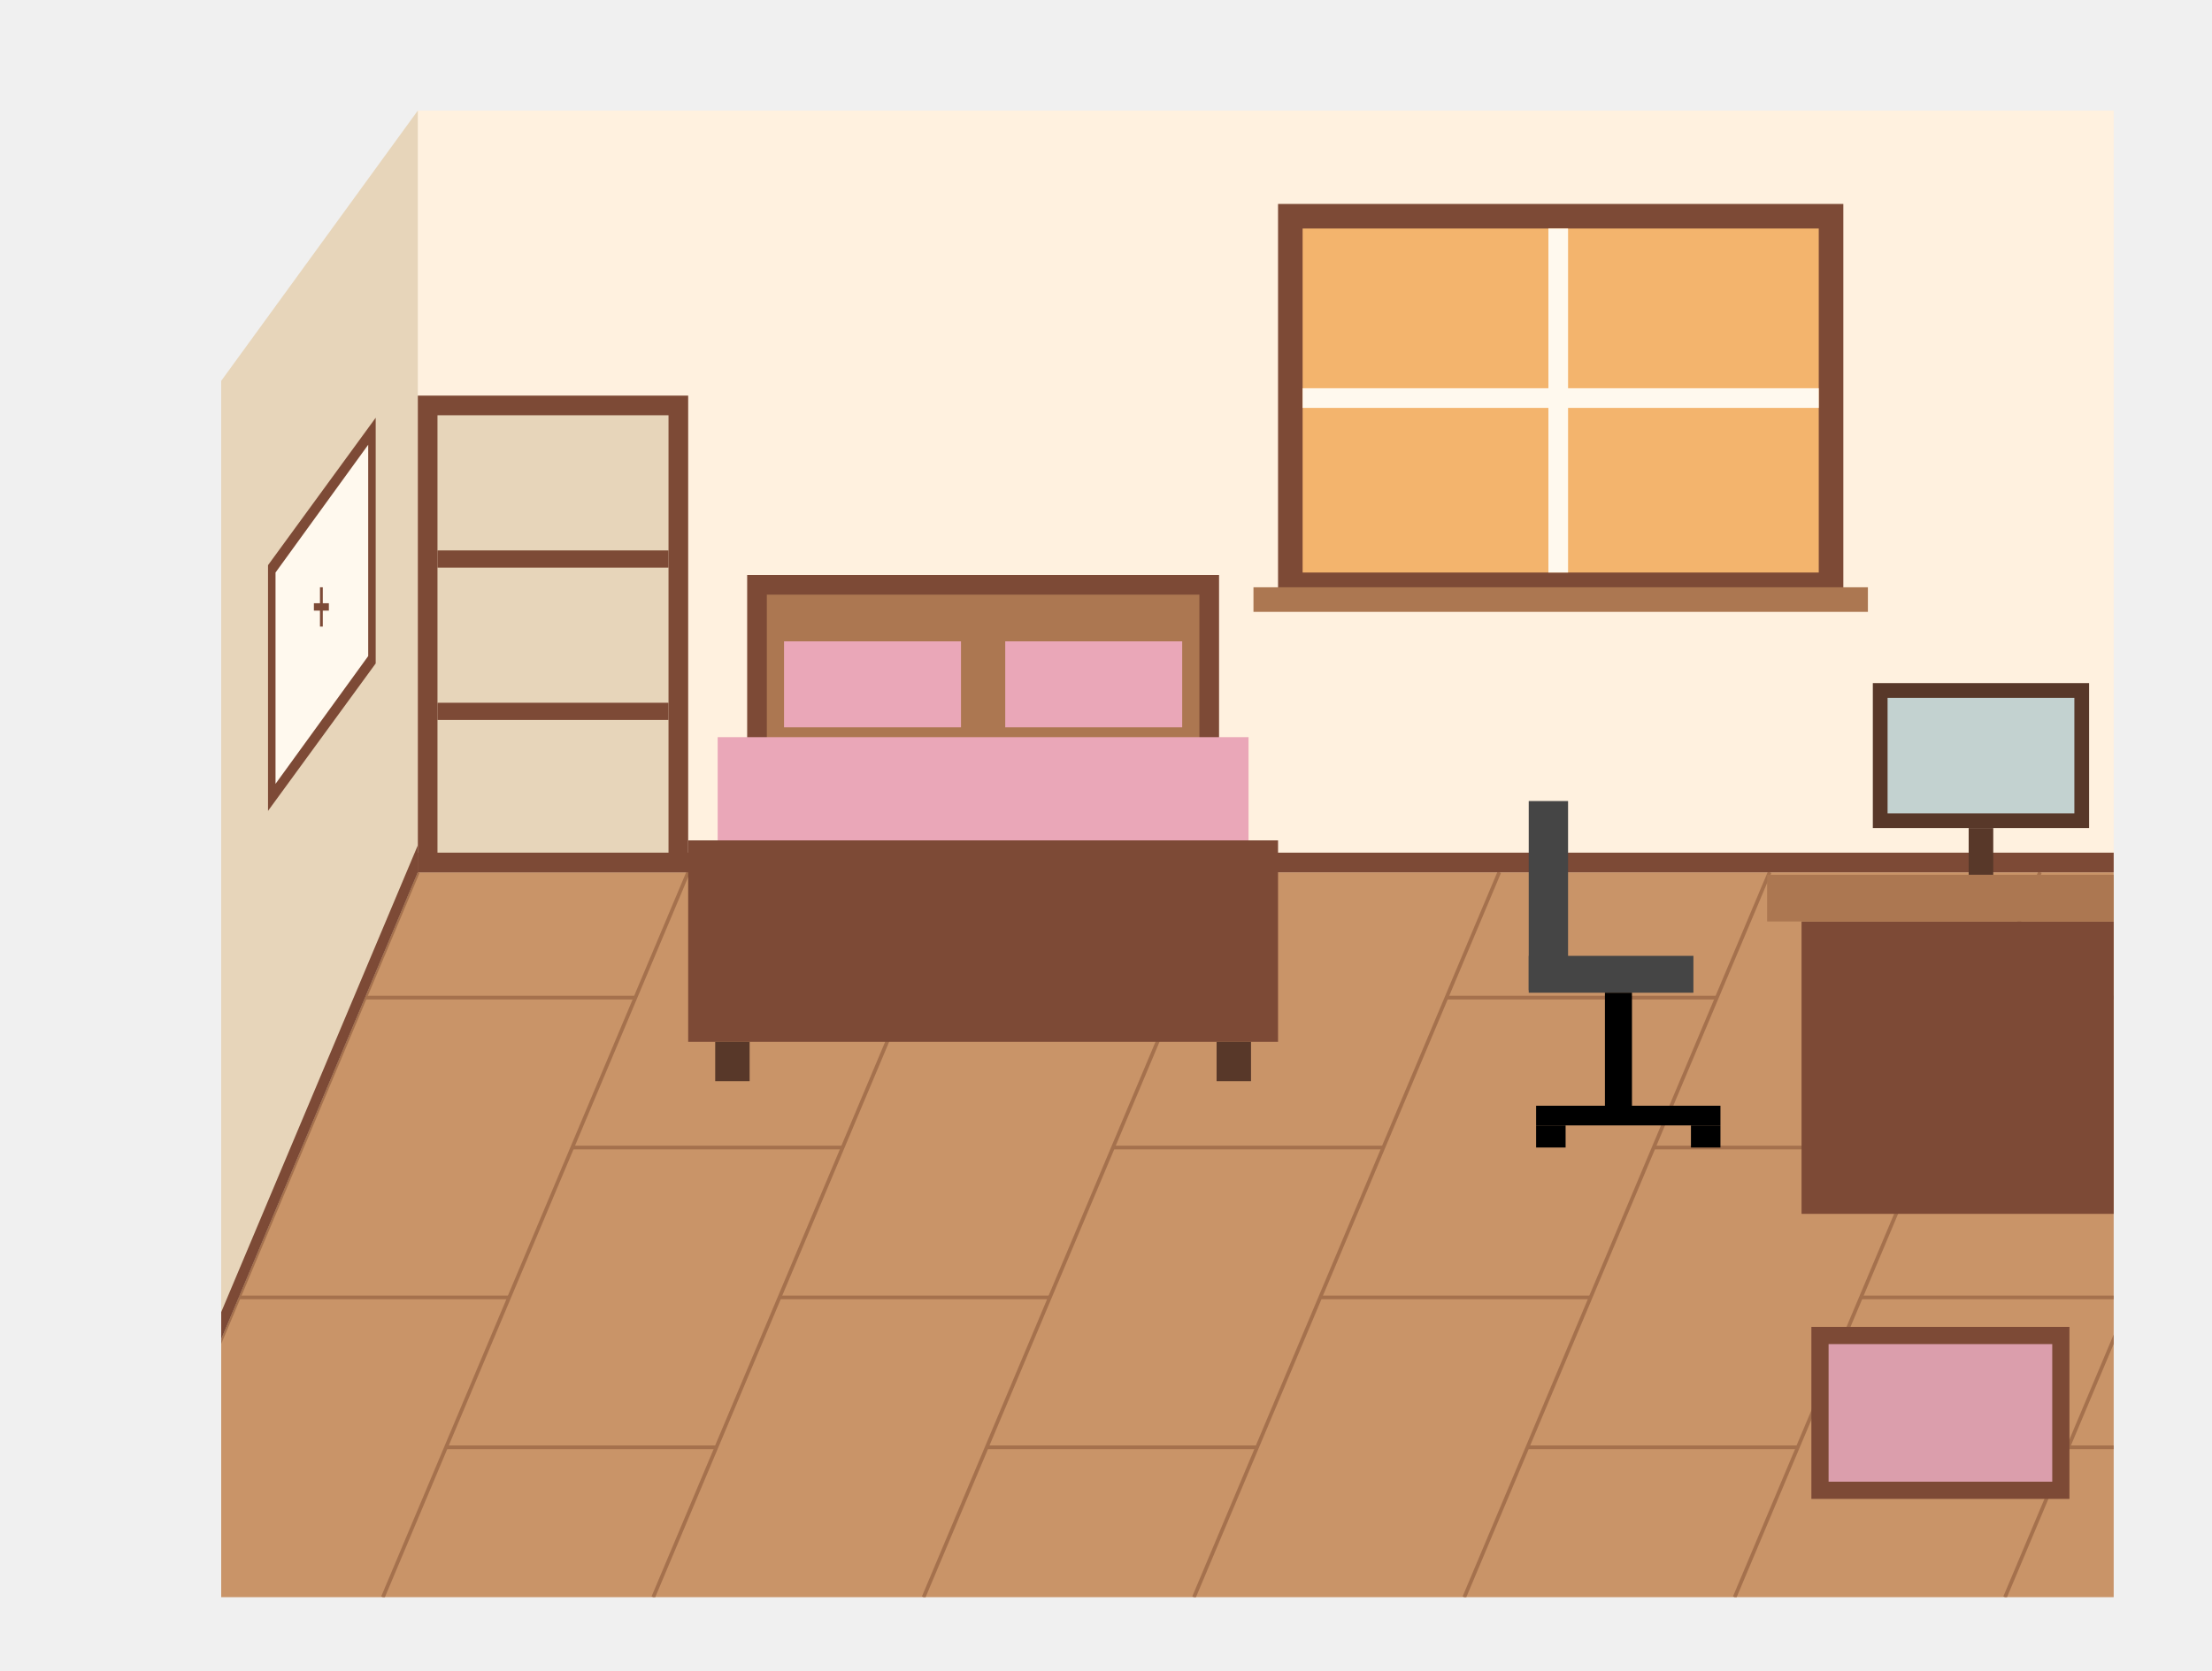
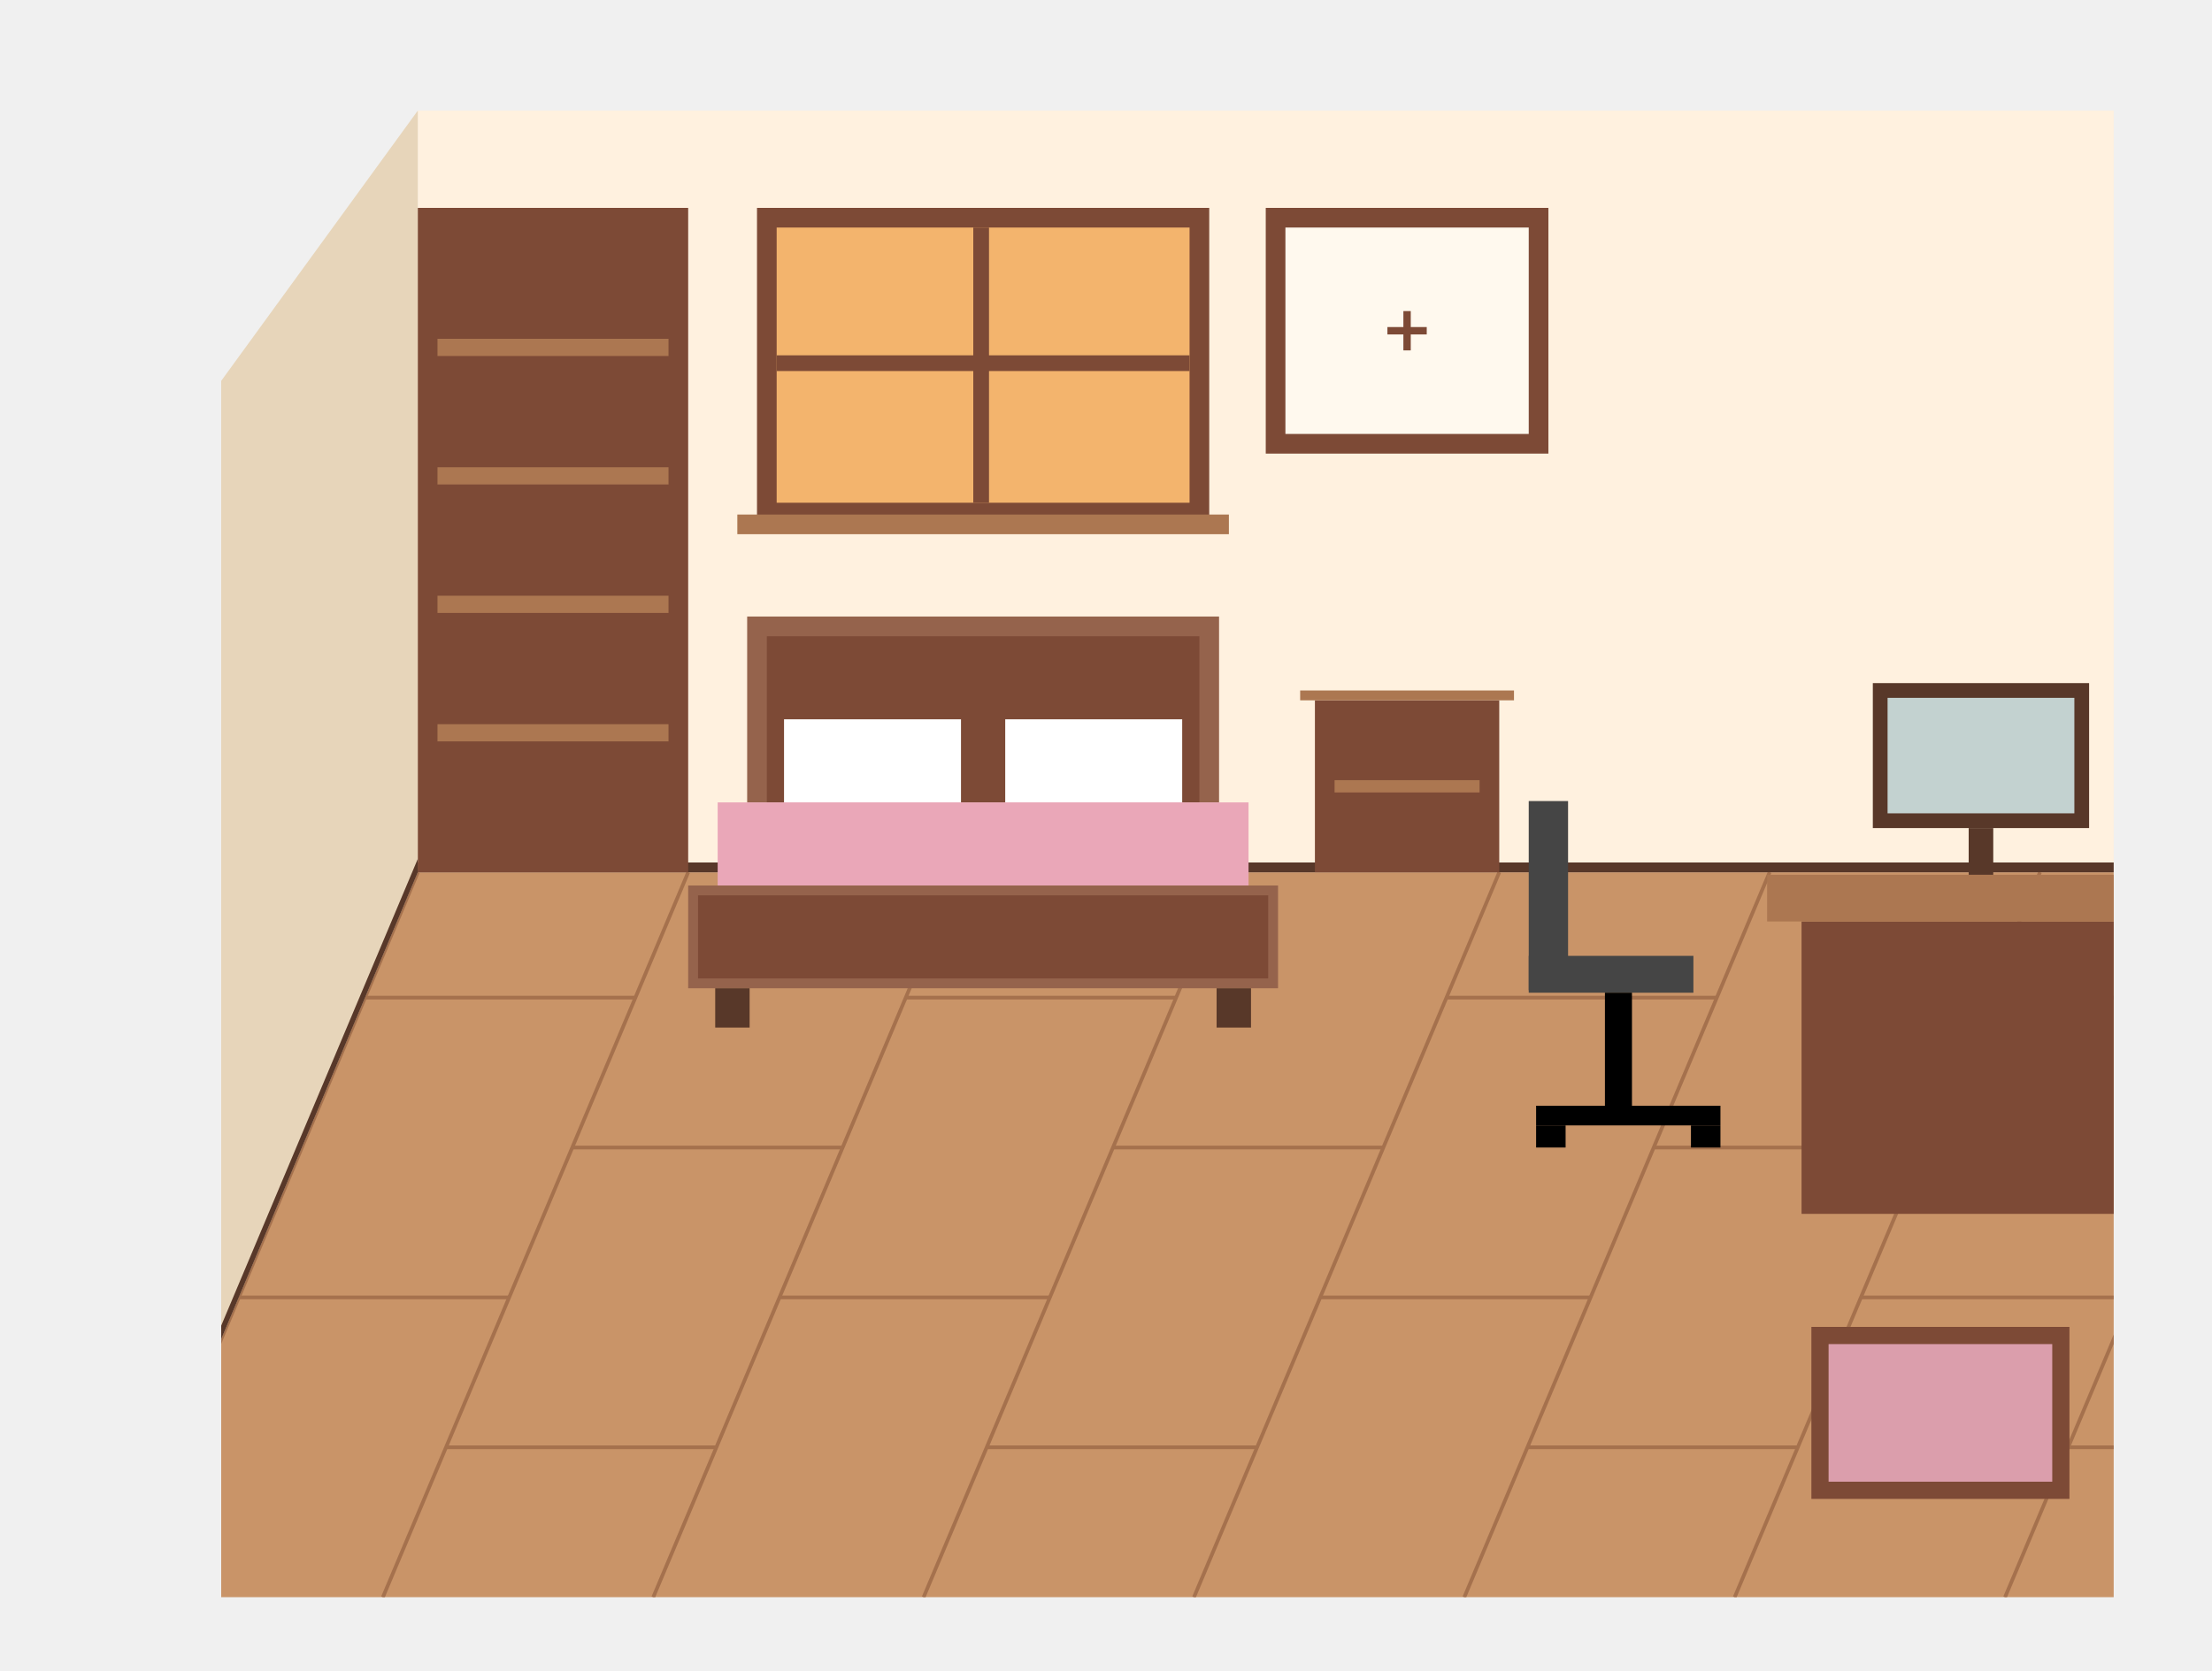
<svg xmlns="http://www.w3.org/2000/svg" viewBox="0 0 900 680" role="img" aria-labelledby="room-title room-desc">
  <style>
    #morning:target ~ #window-sky {
      fill: #ccefe8;
    }
    #evening:target ~ #window-sky {
      fill: #f1cad0;
    }
    #night:target ~ #window-sky {
      fill: #8d8cb8;
    }
  </style>
  <g id="morning" />
  <g id="evening" />
  <g id="night" />
  <defs>
    <clipPath id="floor-clip">
      <polygon points="170,355 860,355 860,650 90,650 90,545" />
    </clipPath>
  </defs>
  <polygon id="main-wall" points="170,45 860,45 860,355 170,355" fill="#FFF1DF" />
  <polygon id="side-wall" points="90,155 170,45 170,355 90,545" fill="#E7D5BA" />
  <polygon id="wood-floor" points="170,355 860,355 860,650 90,650 90,545" fill="#C99468" />
  <g clip-path="url(#floor-clip)" fill="none" stroke="#A5714D" stroke-width="1.5">
    <path d="M170 355 l-124.21 295" />
    <path d="M280 355 l-124.21 295" />
    <path d="M390 355 l-124.21 295" />
    <path d="M500 355 l-124.21 295" />
    <path d="M610 355 l-124.21 295" />
    <path d="M720 355 l-124.21 295" />
    <path d="M830 355 l-124.21 295" />
    <path d="M940 355 l-124.21 295" />
    <path d="M1050 355 l-124.21 295" />
    <path d="M1160 355 l-124.21 295" />
    <path d="M148.52 406 h110" />
    <path d="M368.52 406 h110" />
    <path d="M588.52 406 h110" />
    <path d="M808.52 406 h110" />
    <path d="M1028.52 406 h110" />
    <path d="M232.84 467 h110" />
    <path d="M452.84 467 h110" />
    <path d="M672.84 467 h110" />
    <path d="M892.84 467 h110" />
    <path d="M1112.84 467 h110" />
    <path d="M97.16 528 h110" />
    <path d="M317.16 528 h110" />
    <path d="M537.16 528 h110" />
    <path d="M757.16 528 h110" />
    <path d="M977.16 528 h110" />
    <path d="M181.48 589 h110" />
    <path d="M401.48 589 h110" />
    <path d="M621.48 589 h110" />
    <path d="M841.48 589 h110" />
    <path d="M1061.48 589 h110" />
  </g>
-   <polygon id="back-skirting" points="170,347 860,347 860,355 170,355" fill="#7D4A36" />
-   <polygon id="side-skirting" points="90,534 170,344 170,355 90,545" fill="#7D4A36" />
-   <polygon id="decoration-frame" points="109.05,230 152.86,170 152.86,270 109.05,330" fill="#7D4A36" />
-   <polygon id="decoration-paper" points="112.10,233 149.81,181 149.81,267 112.10,319" fill="#FFF9EE" />
-   <rect id="window-frame" x="520" y="83" width="230" height="160" fill="#7D4A36" />
-   <rect id="window-sky" x="530" y="93" width="210" height="140" fill="#F3B46D" data-part="window-sky" />
-   <rect id="window-upright" x="630" y="93" width="8" height="140" fill="#FFF9EE" />
-   <rect id="window-crossbar" x="530" y="158" width="210" height="8" fill="#FFF9EE" />
-   <rect id="window-sill" x="510" y="239" width="250" height="10" fill="#AC7751" />
-   <g aria-label="Wall decoration placement marker" transform="matrix(0.3809525 0 0 1 74.7619 0)">
+   <polygon id="back-skirting" points="170,351 860,351 860,355 170,355" fill="#583829" />
+   <polygon id="side-skirting" points="90,539.5 170,349.5 170,355 90,545" fill="#583829" />
+   <polygon id="decoration-frame" points="515,84.6 630,84.6 630,184.6 515,184.6" fill="#7D4A36" />
+   <polygon id="decoration-paper" points="523,92.6 622,92.6 622,176.6 523,176.6" fill="#FFF9EE" />
+   <rect id="window-frame" x="308" y="84.6" width="184" height="128" fill="#7D4A36" />
+   <rect id="window-sky" x="316" y="92.6" width="168" height="112" fill="#F3B46D" data-part="window-sky" />
+   <rect id="window-upright" x="396" y="92.6" width="6.4" height="112" fill="#7D4A36" />
+   <rect id="window-crossbar" x="316" y="144.6" width="168" height="6.4" fill="#7D4A36" />
+   <rect id="window-sill" x="300" y="209.4" width="200" height="8" fill="#AC7751" />
+   <g aria-label="Wall decoration placement marker" transform="translate(425.5 -112.4)">
    <rect x="130" y="230" width="34" height="34" fill="#FFF9EE" />
    <path d="M147 239v16 M139 247h16" stroke="#7D4A36" stroke-width="3" />
  </g>
+   <g id="small-shelf" aria-label="Small shelf beside the bed, below the pillows">
+     <rect id="small-shelf-frame" x="535" y="285" width="75" height="70" fill="#7D4A36" />
+     <rect id="small-shelf-top" x="529" y="281" width="87" height="4" fill="#AC7751" />
+     <rect id="small-shelf-drawer-bar" x="543" y="317.5" width="59" height="5" fill="#AC7751" />
+   </g>
  <g id="shelf" aria-label="Shelf against the back wall between the bed and side wall" transform="translate(-110 -19)">
-     <rect id="shelf-frame" x="280" y="180" width="110" height="194" fill="#7D4A36" />
-     <rect id="shelf-interior" x="288" y="188" width="94" height="178" fill="#E7D5BA" />
-     <rect id="shelf-upper-board" x="288" y="243" width="94" height="7" fill="#7D4A36" />
-     <rect id="shelf-lower-board" x="288" y="305" width="94" height="7" fill="#7D4A36" />
+     <rect id="shelf-frame" x="280" y="103.6" width="110" height="270.4" fill="#7D4A36" />
+     <rect id="shelf-interior" x="288" y="111.6" width="94" height="254.4" fill="#7D4A36" />
+     <rect id="shelf-drawer-bar-1" x="288" y="156.88" width="94" height="7" fill="#AC7751" />
+     <rect id="shelf-drawer-bar-2" x="288" y="209.16" width="94" height="7" fill="#AC7751" />
+     <rect id="shelf-drawer-bar-3" x="288" y="261.44" width="94" height="7" fill="#AC7751" />
+     <rect id="shelf-drawer-bar-4" x="288" y="313.72" width="94" height="7" fill="#AC7751" />
  </g>
-   <g id="bed" aria-label="Front-view bed" transform="translate(140 -161)">
-     <rect id="bed-headboard" x="164" y="395" width="192" height="104" fill="#7D4A36" />
-     <rect id="bed-headboard-inset" x="172" y="403" width="176" height="88" fill="#AC7751" />
-     <rect id="bed-left-pillow" x="179" y="422" width="72" height="35" fill="#EAA7B8" />
-     <rect id="bed-right-pillow" x="269" y="422" width="72" height="35" fill="#EAA7B8" />
-     <rect id="bed-mattress" x="152" y="461" width="216" height="42" fill="#EAA7B8" />
-     <rect id="bed-base" x="140" y="503" width="240" height="82" fill="#7D4A36" />
-     <rect id="bed-left-foot" x="151" y="585" width="14" height="16" fill="#583829" />
-     <rect id="bed-right-foot" x="355" y="585" width="14" height="16" fill="#583829" />
+   <g id="bed" aria-label="Front-view bed" transform="translate(140 -144.09)">
+     <rect id="bed-headboard" x="164" y="395" width="192" height="75.64" fill="#95634C" />
+     <rect id="bed-headboard-inset" x="172" y="403" width="176" height="67.64" fill="#7D4A36" />
+     <rect id="bed-left-pillow" x="179" y="436.82" width="72" height="33.82" fill="#FFFFFF" />
+     <rect id="bed-right-pillow" x="269" y="436.82" width="72" height="33.82" fill="#FFFFFF" />
+     <rect id="bed-mattress" x="152" y="470.64" width="216" height="33.82" fill="#EAA7B8" />
+     <rect id="bed-base" x="140" y="504.46" width="240" height="41.82" fill="#95634C" />
+     <rect id="bed-base-inset" x="144" y="508.46" width="232" height="33.82" fill="#7D4A36" />
+     <rect id="bed-left-foot" x="151" y="546.28" width="14" height="16" fill="#583829" />
+     <rect id="bed-right-foot" x="355" y="546.28" width="14" height="16" fill="#583829" />
  </g>
  <g id="desk" aria-label="Desk tucked against the right edge with a solid lower panel">
    <rect id="desk-panel" x="733" y="375" width="127" height="119" fill="#7D4A36" />
    <rect id="desk-top" x="719" y="356" width="141" height="19" fill="#AC7751" />
    <rect id="monitor-stand" x="801" y="337" width="10" height="19" fill="#583829" />
    <rect id="monitor-frame" x="762" y="278" width="88" height="59" fill="#583829" />
    <rect id="monitor-screen" x="768" y="284" width="76" height="47" fill="#C3D2D0" />
  </g>
  <g id="chair" transform="translate(0 -60)" aria-label="Simple side-view chair facing right toward the desk">
    <rect id="chair-back" x="622" y="386" width="16" height="77" fill="#454545" />
    <rect id="chair-seat" x="622" y="449" width="67" height="15" fill="#454545" />
    <rect id="chair-post" x="653" y="464" width="11" height="46" fill="#000000" />
    <rect id="chair-base" x="625" y="510" width="75" height="8" fill="#000000" />
    <rect id="chair-left-wheel" x="625" y="518" width="12" height="9" fill="#000000" />
    <rect id="chair-right-wheel" x="688" y="518" width="12" height="9" fill="#000000" />
  </g>
  <g id="floor-item" transform="translate(247 0)" aria-label="Floor item directly in front of the desk">
    <rect id="rug-border" x="490" y="540" width="105" height="70" fill="#7D4A36" />
    <rect id="rug" x="497" y="547" width="91" height="56" fill="#DB9EAC" />
  </g>
</svg>
